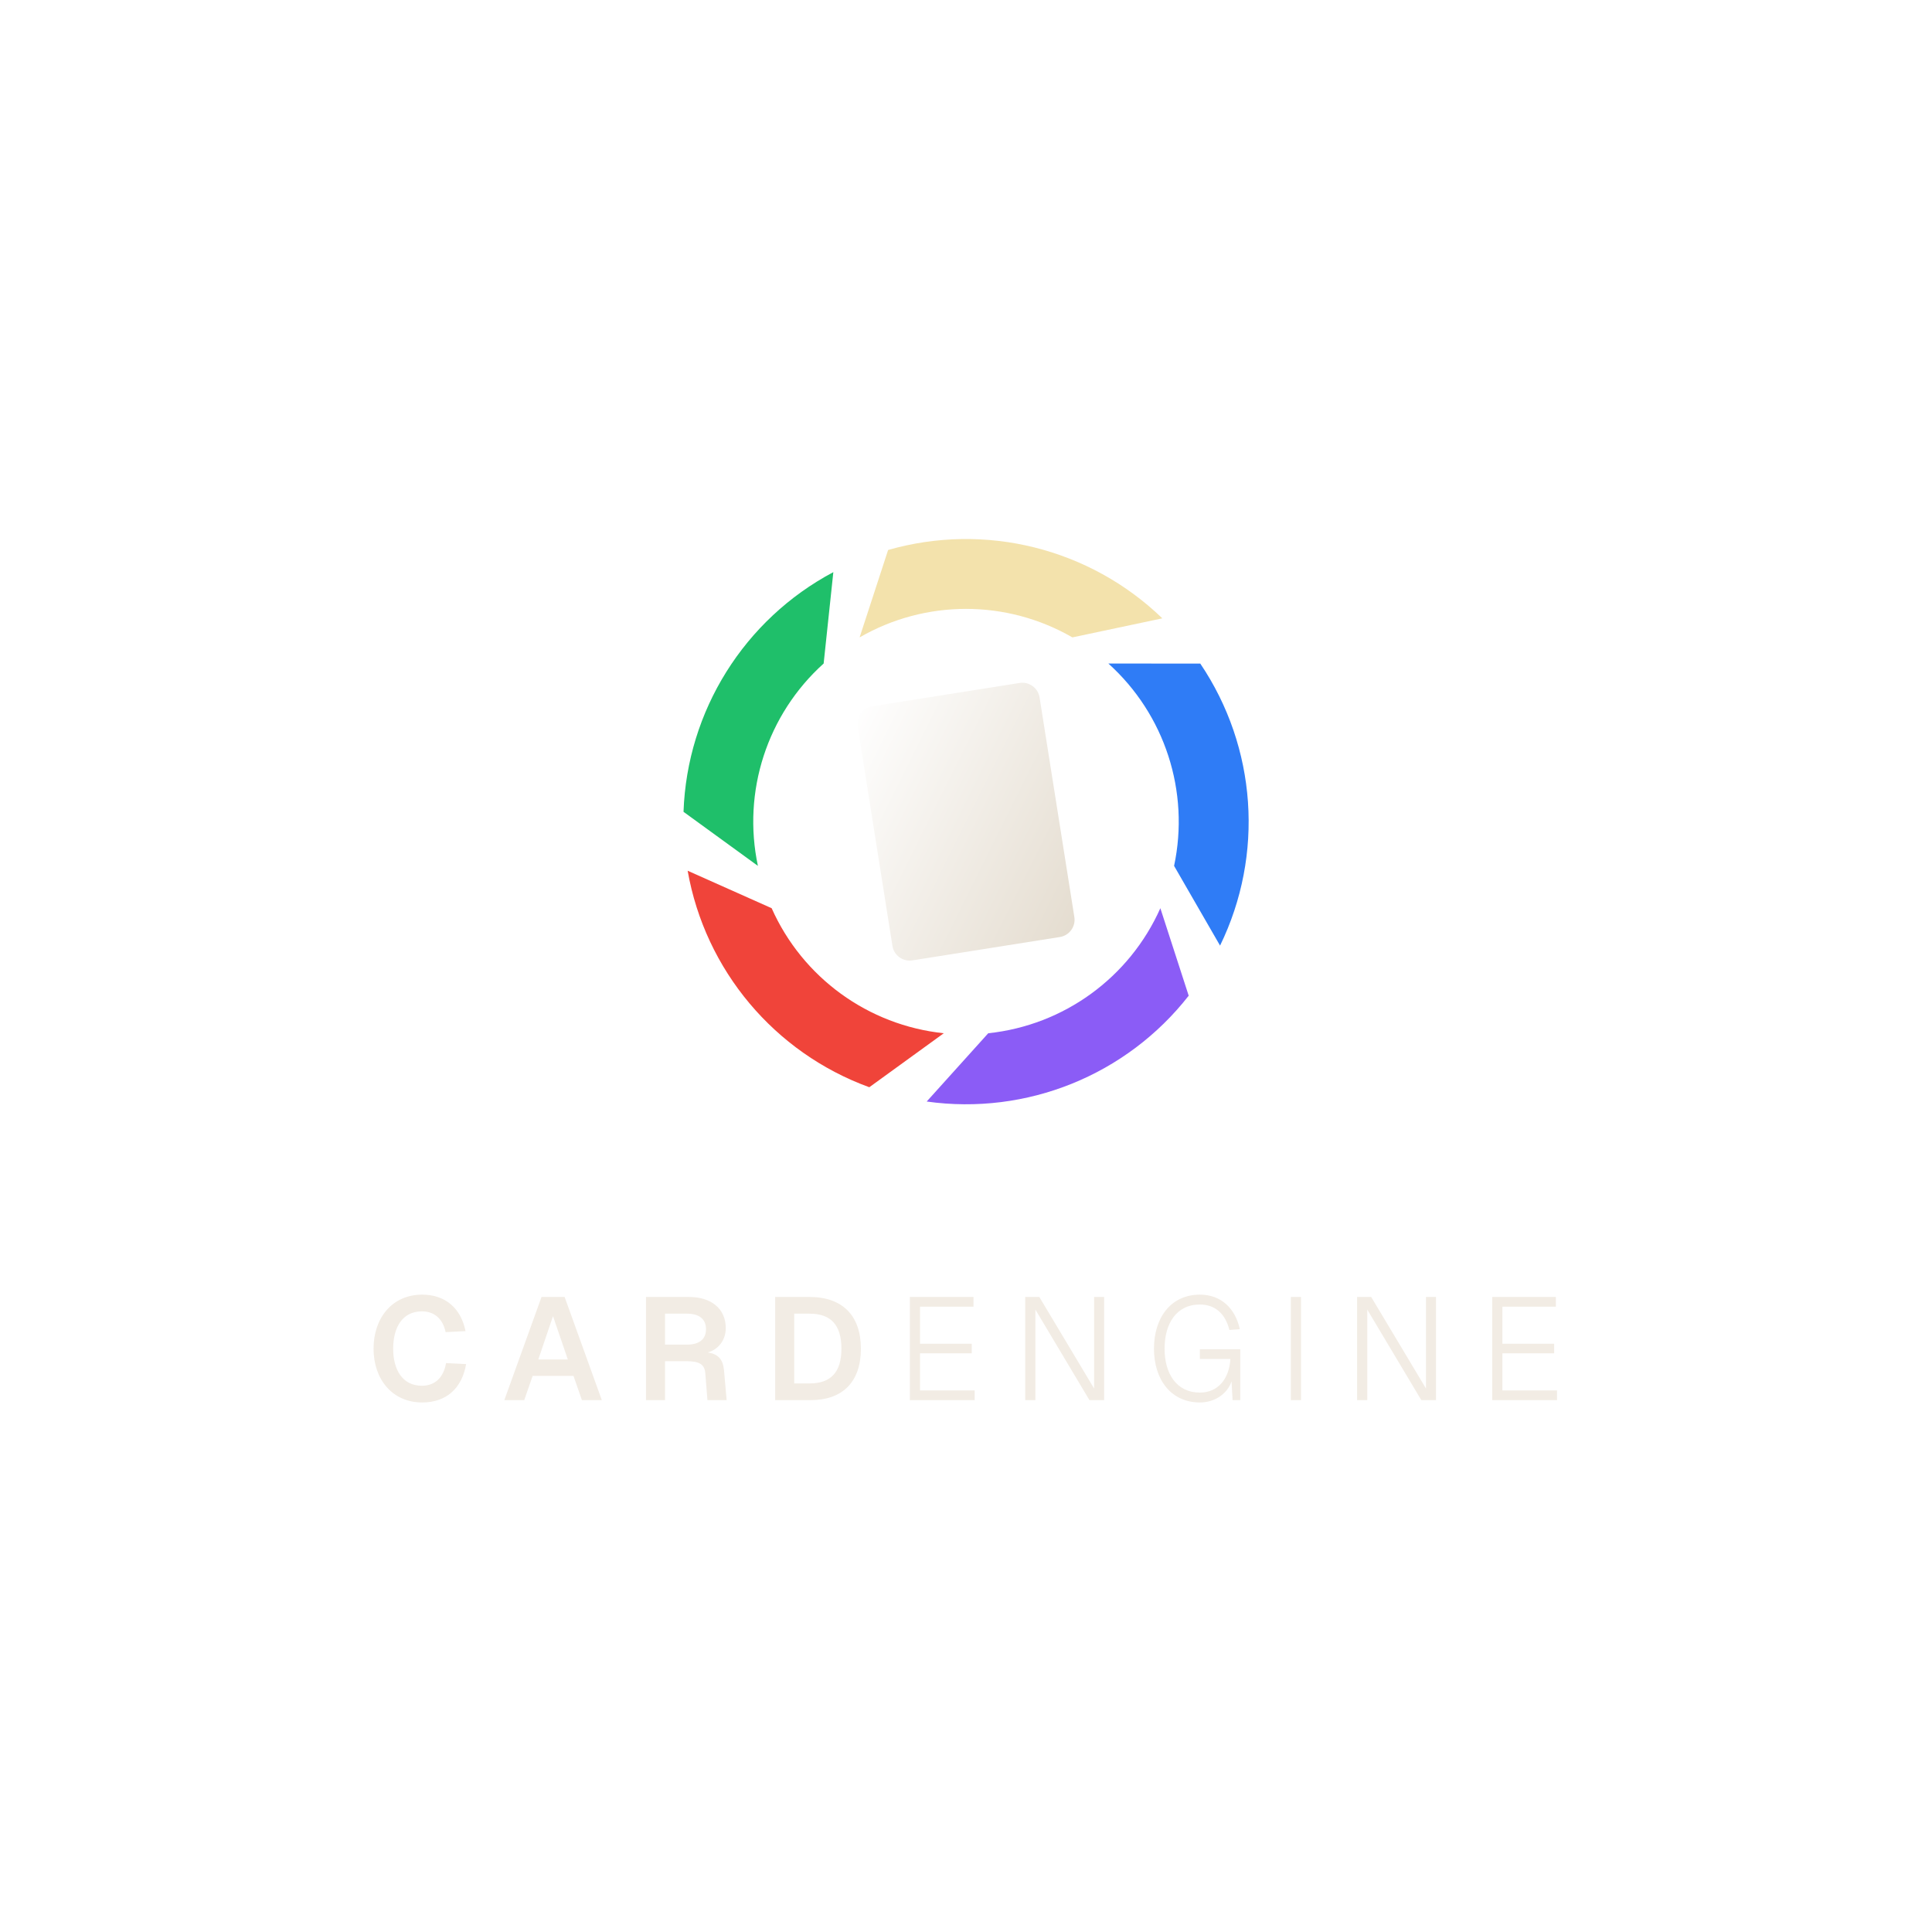
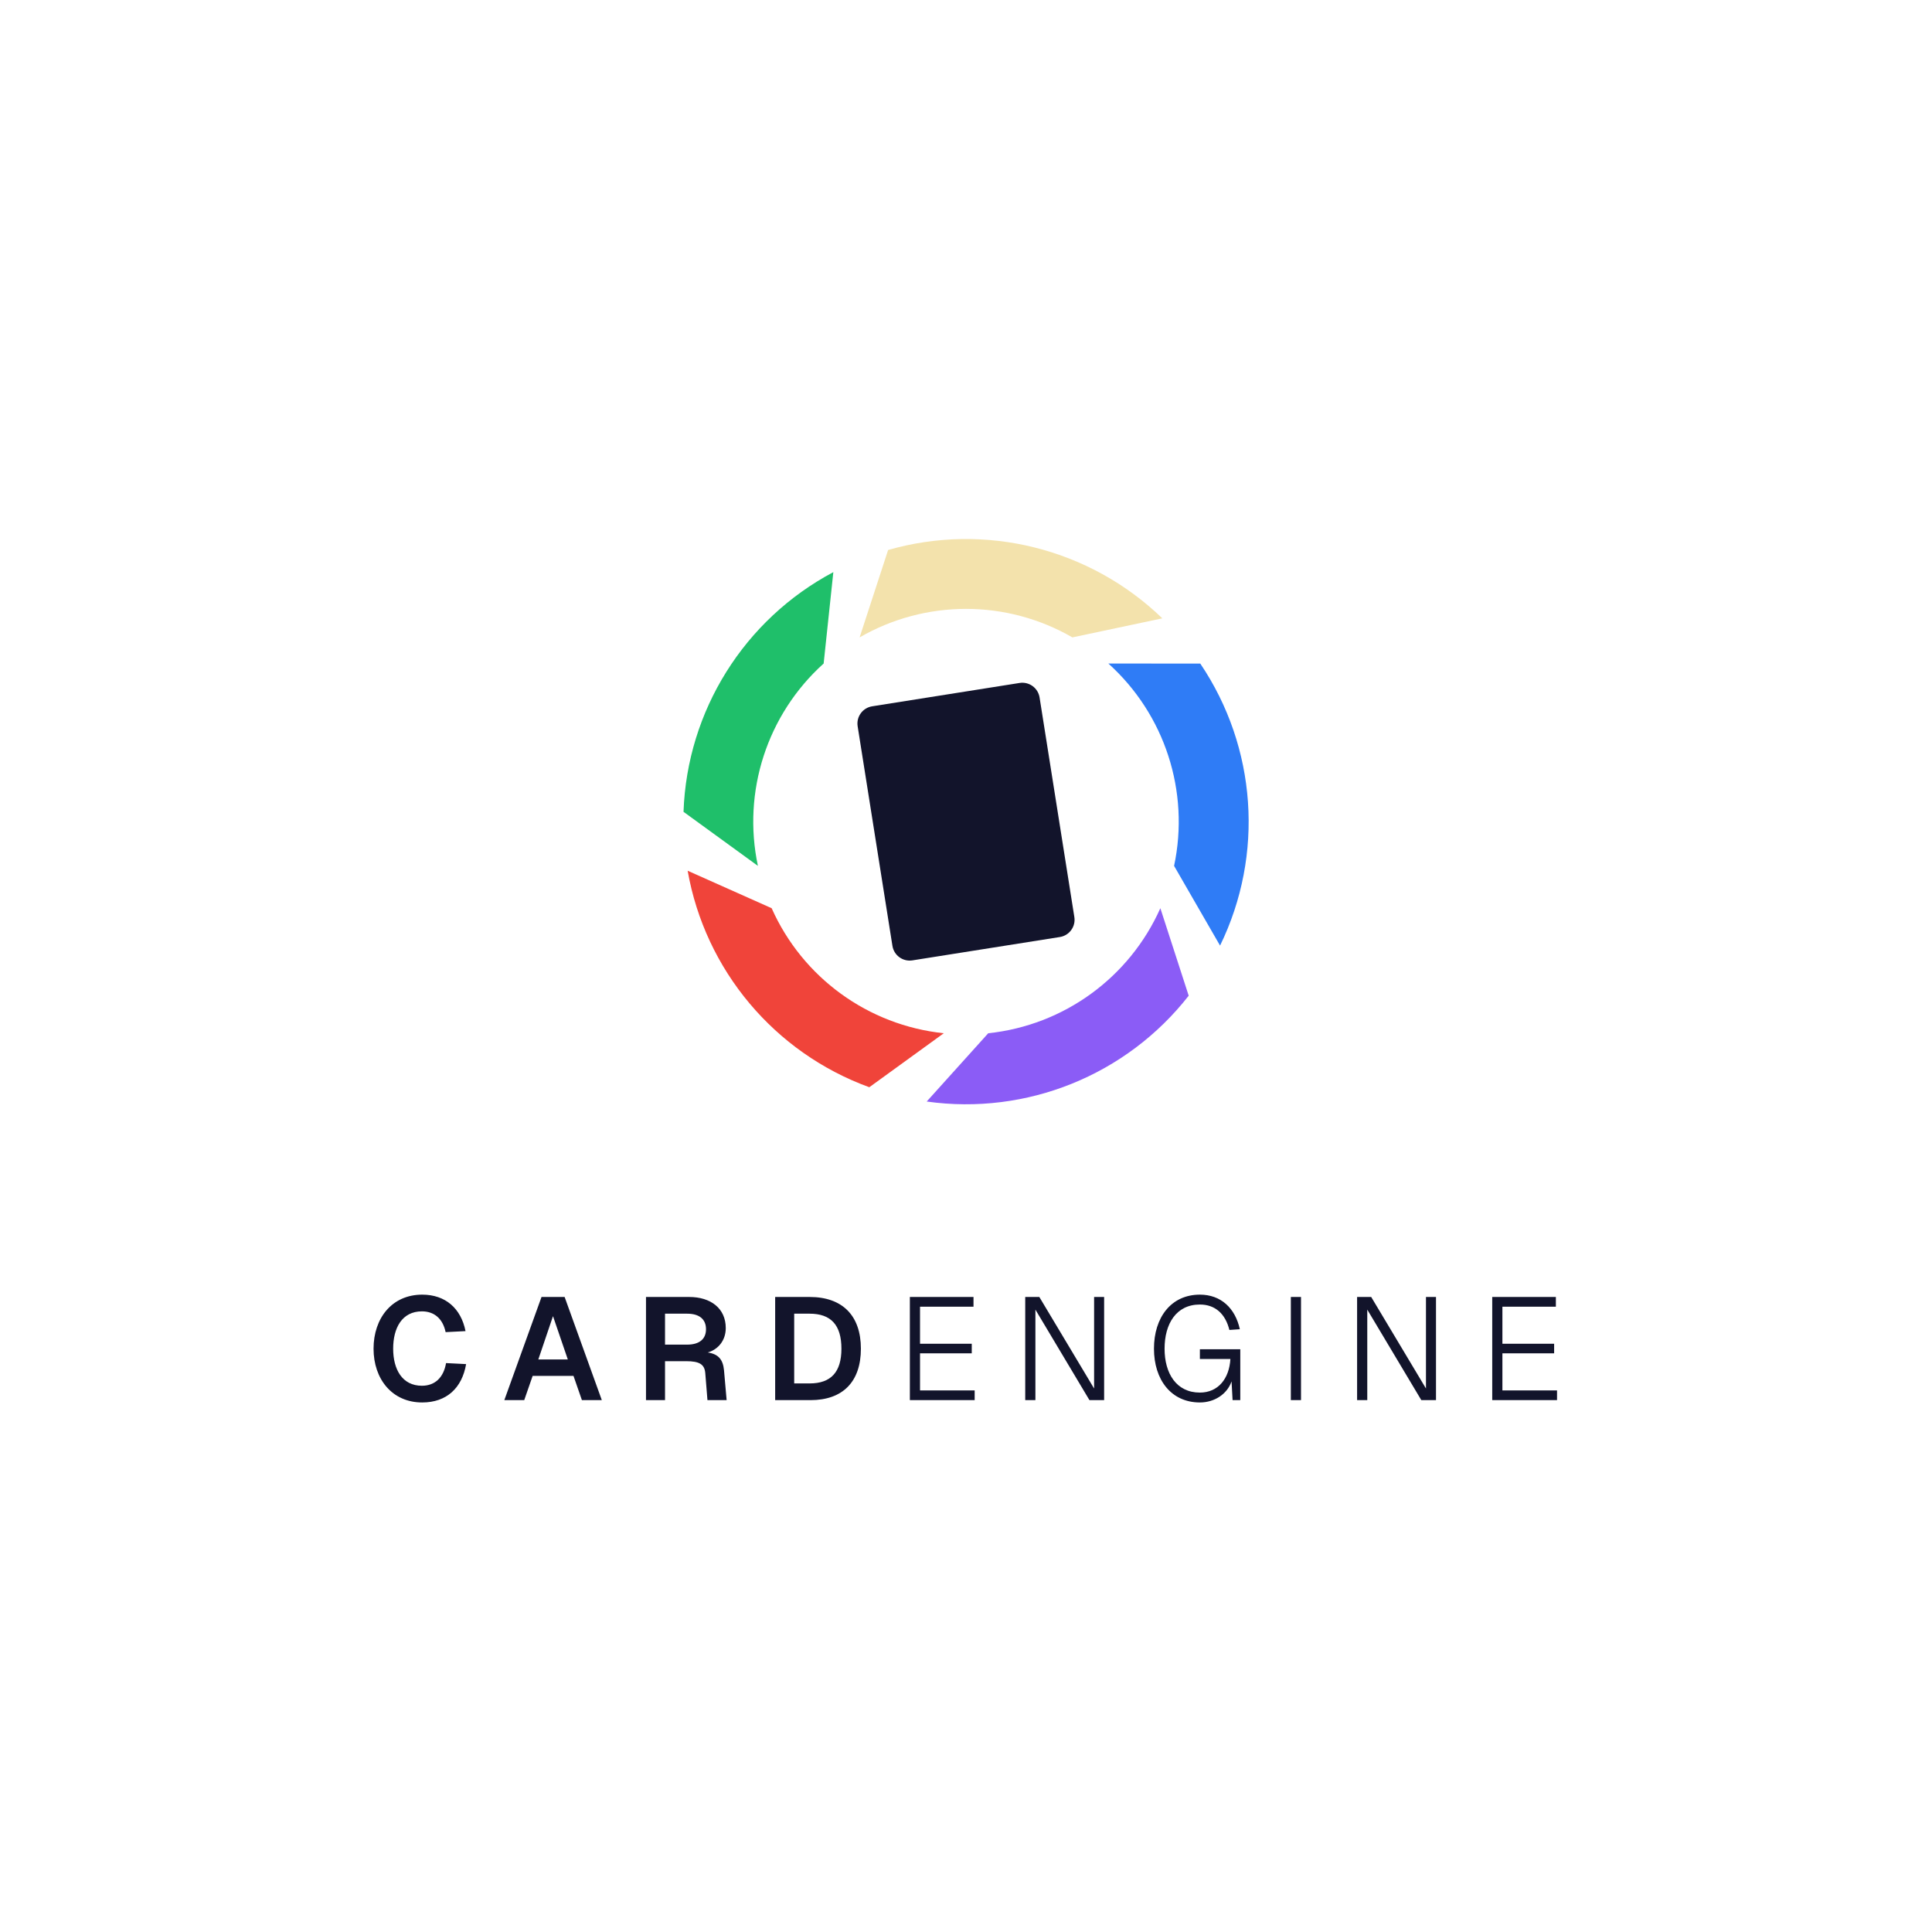
<svg xmlns="http://www.w3.org/2000/svg" viewBox="0 0 1024 1024">
  <defs>
    <radialGradient id="bg" cx=".5" cy=".42" r=".75">
      <stop offset="0" stop-color="#1C1813" />
      <stop offset="1" stop-color="#0A0807" />
    </radialGradient>
    <linearGradient id="cd" x1="0" y1="0" x2="1" y2="1">
      <stop offset="0" stop-color="#FFFFFF" />
      <stop offset="1" stop-color="#E4DCCF" />
    </linearGradient>
  </defs>
  <g transform="translate(512.0 435.5) scale(0.4208) translate(-512 -512)">
    <path d="M413.9,169.8 A356,356 0 0 1 759.3,255.9 L646.0,279.9 A268,268 0 0 0 378.0,279.9 Z" fill="#F3E2AC" />
    <path d="M807.1,312.9 A356,356 0 0 1 832.0,668.1 L774.1,567.7 A268,268 0 0 0 691.3,312.8 Z" fill="#2F7CF6" />
    <path d="M792.5,731.2 A356,356 0 0 1 462.5,864.5 L540.0,778.5 A268,268 0 0 0 756.8,621.0 Z" fill="#8B5CF6" />
    <path d="M390.2,846.5 A356,356 0 0 1 161.4,573.8 L267.2,621.0 A268,268 0 0 0 484.0,778.5 Z" fill="#F0443A" />
    <path d="M156.2,499.6 A356,356 0 0 1 344.9,197.7 L332.7,312.8 A268,268 0 0 0 249.9,567.7 Z" fill="#1FBF6A" />
-     <rect x="396.0" y="350.0" width="232" height="324" rx="22" fill="url(#cd)" transform="rotate(-9 512 512)" />
+     <rect x="396.0" y="350.0" width="232" height="324" rx="22" fill="#12142B" transform="rotate(-9 512 512)" />
  </g>
  <g transform="translate(194.6 742.1) scale(0.8371)">
-     <path d="M62.652 -22.816 49.956 -23.46C48.392 -14.26 42.872 -9.108 34.684 -9.108C22.172 -9.108 16.468 -19.504 16.468 -32.568C16.468 -45.724 22.08 -56.212 34.684 -56.212C42.504 -56.212 47.932 -51.52 49.68 -43.056L62.284 -43.7C59.432 -58.052 49.588 -66.792 34.868 -66.792C15.64 -66.792 4.048 -51.796 4.048 -32.568C4.048 -13.432 15.732 1.472 34.868 1.472C50.324 1.472 60.076 -7.728 62.652 -22.816ZM86.848 0.0H99.452L104.788 -15.364H130.64L135.976 0.0H148.58L125.028 -65.32H110.4ZM108.376 -25.76 117.668 -53.176 127.052 -25.76ZM203.872 -65.32H176.548V0.0H188.6V-24.656H202.032C210.312 -24.656 213.624 -22.724 214.084 -17.112L215.464 0.0H227.608L225.952 -18.86C225.308 -25.76 222.364 -29.164 215.648 -30.176C222.088 -32.016 227.056 -37.628 227.056 -45.632C227.056 -58.144 217.488 -65.32 203.872 -65.32ZM188.6 -35.144V-54.74H202.584C210.312 -54.74 214.544 -51.244 214.544 -44.896C214.544 -38.64 210.312 -35.144 202.584 -35.144ZM280.14 -65.32H258.336V0.0H280.692C301.208 0.0 312.616 -11.684 312.616 -32.568C312.616 -53.544 300.932 -65.32 280.14 -65.32ZM270.388 -10.58V-54.74H280.14C293.664 -54.74 300.288 -47.564 300.288 -32.568C300.288 -17.756 293.664 -10.58 280.14 -10.58Z" fill="#F2ECE4" />
-     <path d="M343.62 -65.32V0.0H384.652V-6.164H350.06V-29.624H382.812V-35.696H350.06V-59.156H383.916V-65.32ZM416.668 -65.32V0.0H423.108V-57.316L457.332 0.0H466.624V-65.32H460.276V-7.36L425.592 -65.32ZM552.828 0.0V-32.2H527.252V-26.036H546.572C545.836 -13.616 538.844 -4.784 527.252 -4.784C512.348 -4.784 504.896 -16.928 504.896 -32.568C504.896 -48.3 512.256 -60.536 527.252 -60.536C537.004 -60.536 543.444 -54.556 545.928 -44.436L552.552 -44.896C549.608 -58.328 540.5 -66.792 527.252 -66.792C508.944 -66.792 498.18 -52.256 498.18 -32.568C498.18 -13.064 508.944 1.472 527.252 1.472C536.544 1.472 544.548 -3.864 547.308 -11.868L547.952 0.0ZM584.844 -65.32V0.0H591.284V-65.32ZM626.796 -65.32V0.0H633.236V-57.316L667.46 0.0H676.752V-65.32H670.404V-7.36L635.72 -65.32ZM712.356 -65.32V0.0H753.388V-6.164H718.796V-29.624H751.548V-35.696H718.796V-59.156H752.652V-65.32Z" fill="#F2ECE4" />
+     <path d="M62.652 -22.816 49.956 -23.46C48.392 -14.26 42.872 -9.108 34.684 -9.108C22.172 -9.108 16.468 -19.504 16.468 -32.568C16.468 -45.724 22.08 -56.212 34.684 -56.212C42.504 -56.212 47.932 -51.52 49.68 -43.056L62.284 -43.7C59.432 -58.052 49.588 -66.792 34.868 -66.792C15.64 -66.792 4.048 -51.796 4.048 -32.568C4.048 -13.432 15.732 1.472 34.868 1.472C50.324 1.472 60.076 -7.728 62.652 -22.816ZM86.848 0.0H99.452L104.788 -15.364H130.64L135.976 0.0H148.58L125.028 -65.32H110.4ZM108.376 -25.76 117.668 -53.176 127.052 -25.76ZM203.872 -65.32H176.548V0.0H188.6V-24.656H202.032C210.312 -24.656 213.624 -22.724 214.084 -17.112L215.464 0.0H227.608L225.952 -18.86C225.308 -25.76 222.364 -29.164 215.648 -30.176C222.088 -32.016 227.056 -37.628 227.056 -45.632C227.056 -58.144 217.488 -65.32 203.872 -65.32ZM188.6 -35.144V-54.74H202.584C210.312 -54.74 214.544 -51.244 214.544 -44.896C214.544 -38.64 210.312 -35.144 202.584 -35.144ZM280.14 -65.32H258.336V0.0H280.692C301.208 0.0 312.616 -11.684 312.616 -32.568C312.616 -53.544 300.932 -65.32 280.14 -65.32ZM270.388 -10.58V-54.74H280.14C293.664 -54.74 300.288 -47.564 300.288 -32.568C300.288 -17.756 293.664 -10.58 280.14 -10.58Z" fill="#12142B" />
+     <path d="M343.62 -65.32V0.0H384.652V-6.164H350.06V-29.624H382.812V-35.696H350.06V-59.156H383.916V-65.32ZM416.668 -65.32V0.0H423.108V-57.316L457.332 0.0H466.624V-65.32H460.276V-7.36L425.592 -65.32ZM552.828 0.0V-32.2H527.252V-26.036H546.572C545.836 -13.616 538.844 -4.784 527.252 -4.784C512.348 -4.784 504.896 -16.928 504.896 -32.568C504.896 -48.3 512.256 -60.536 527.252 -60.536C537.004 -60.536 543.444 -54.556 545.928 -44.436L552.552 -44.896C549.608 -58.328 540.5 -66.792 527.252 -66.792C508.944 -66.792 498.18 -52.256 498.18 -32.568C498.18 -13.064 508.944 1.472 527.252 1.472C536.544 1.472 544.548 -3.864 547.308 -11.868L547.952 0.0ZM584.844 -65.32V0.0H591.284V-65.32ZM626.796 -65.32V0.0H633.236V-57.316L667.46 0.0H676.752V-65.32H670.404V-7.36L635.72 -65.32ZM712.356 -65.32V0.0H753.388V-6.164H718.796V-29.624H751.548V-35.696H718.796V-59.156H752.652V-65.32Z" fill="#12142B" />
  </g>
</svg>
